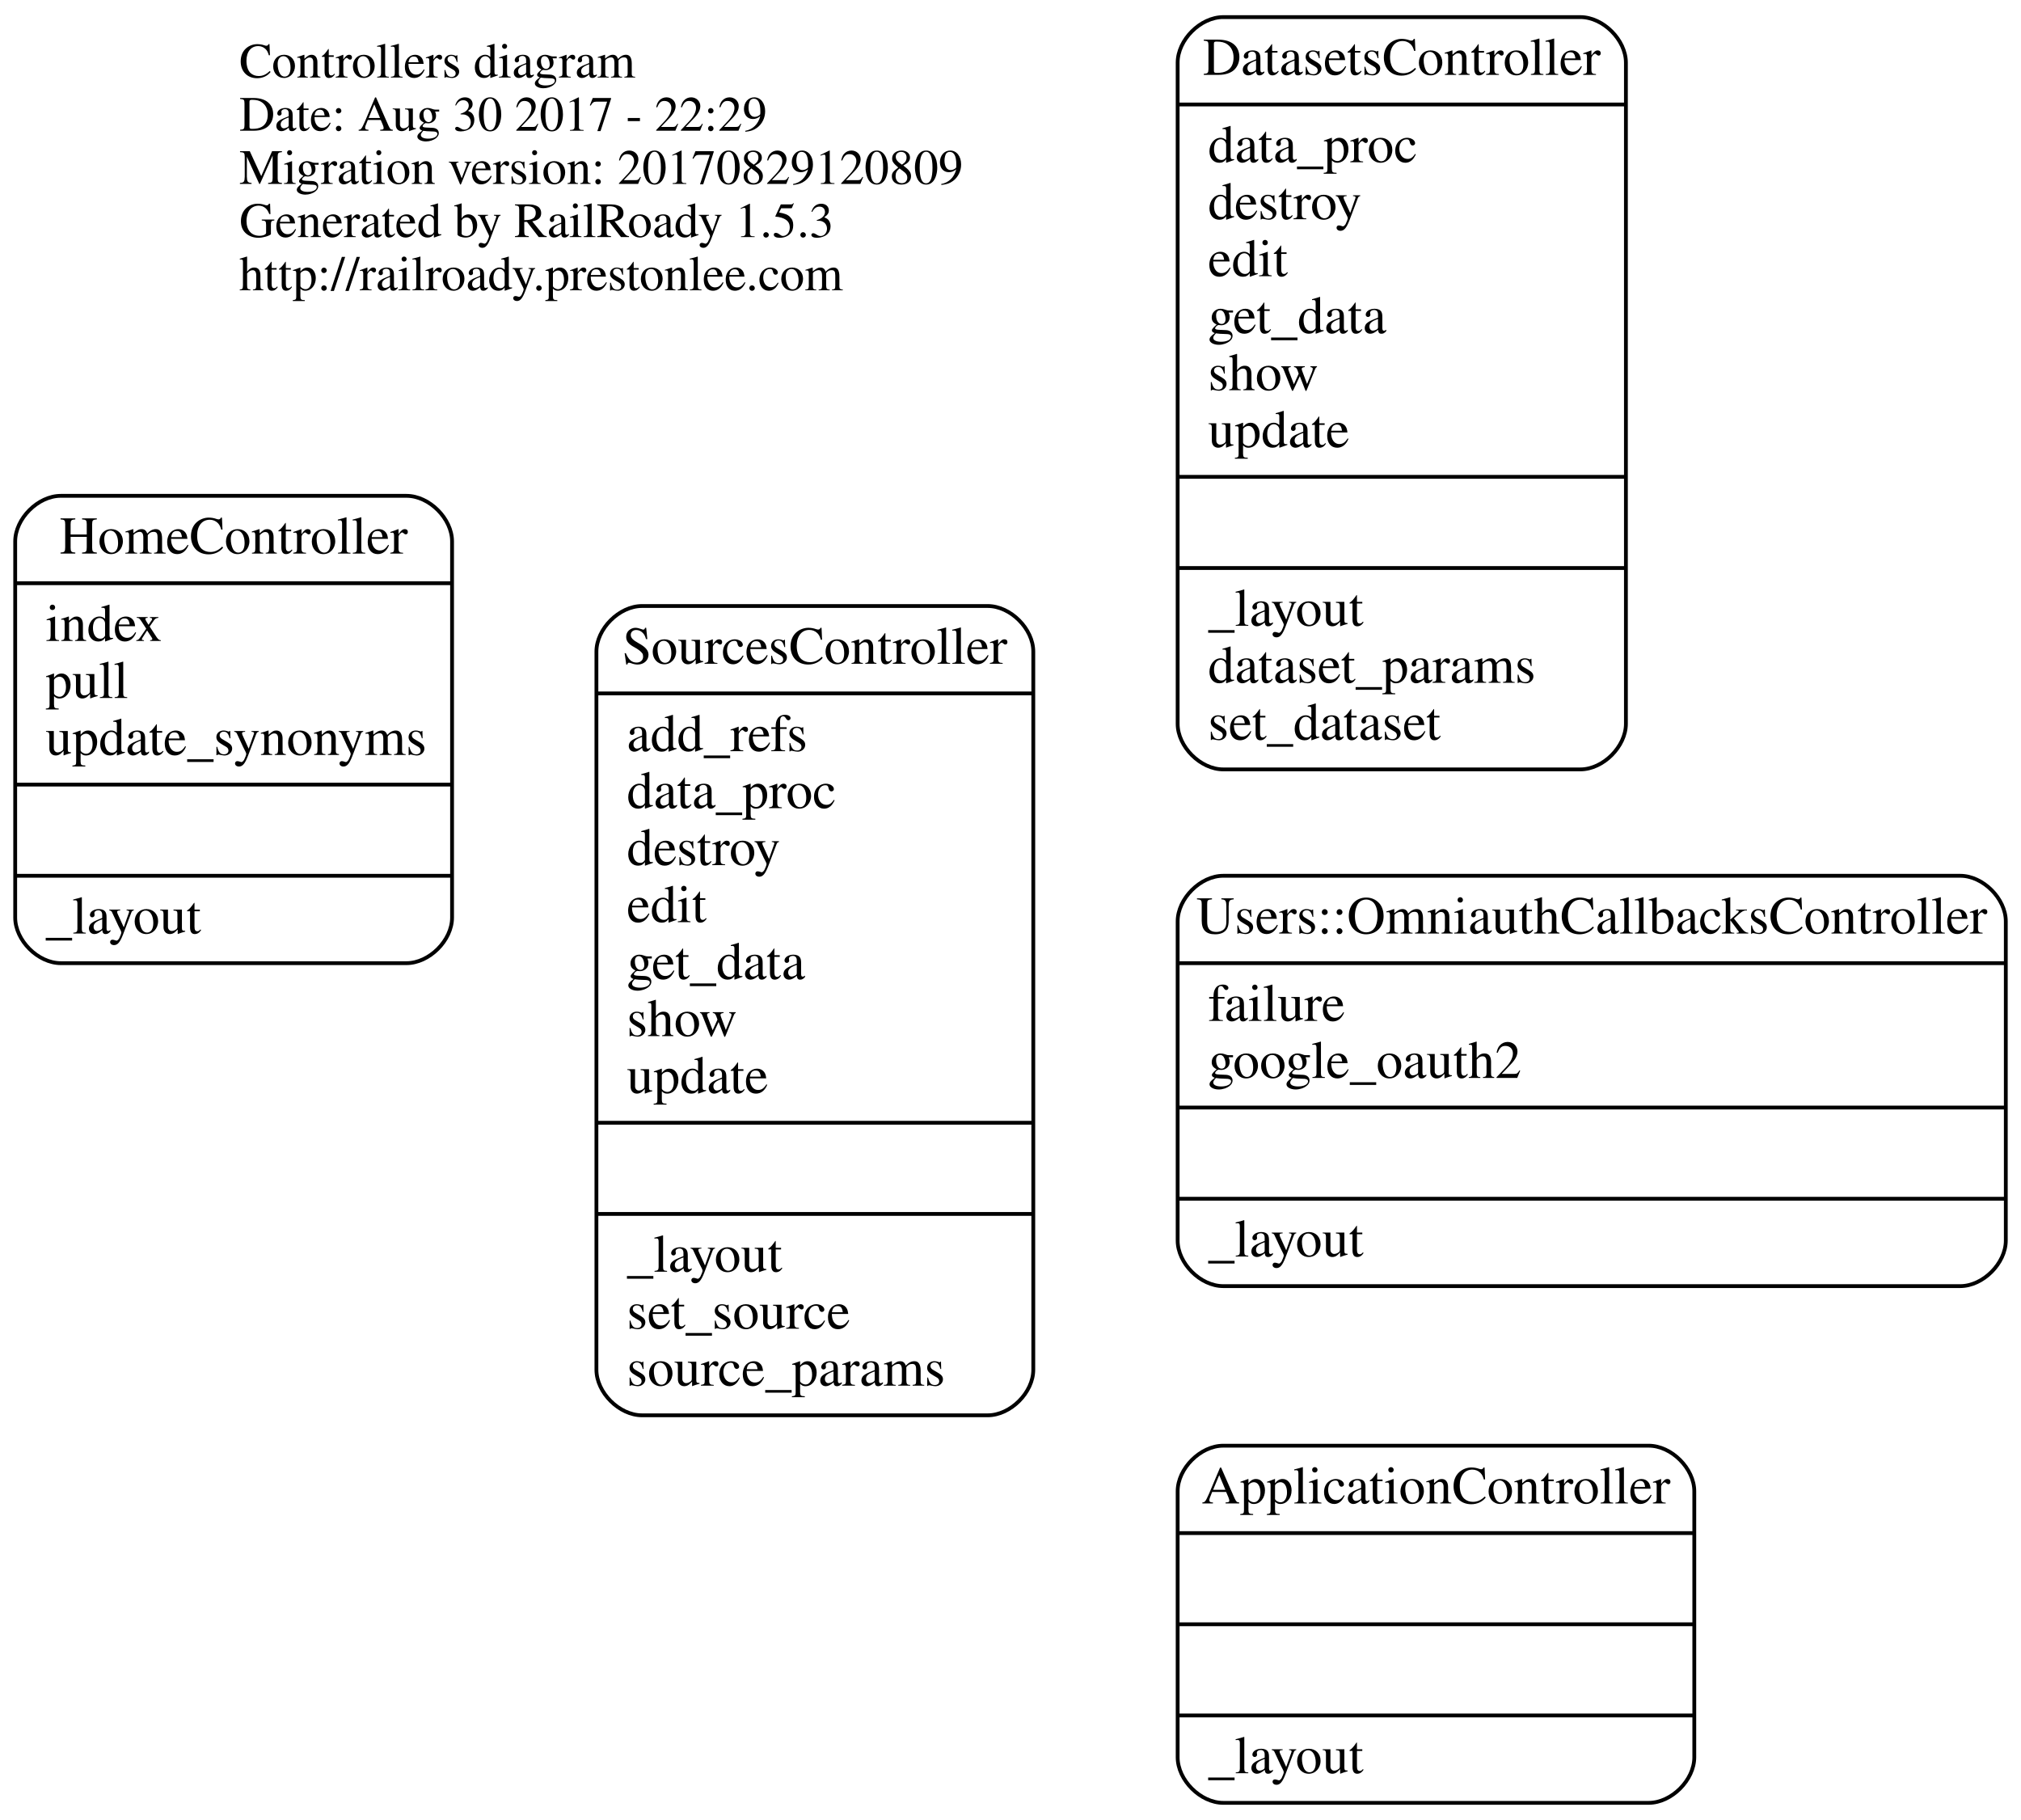
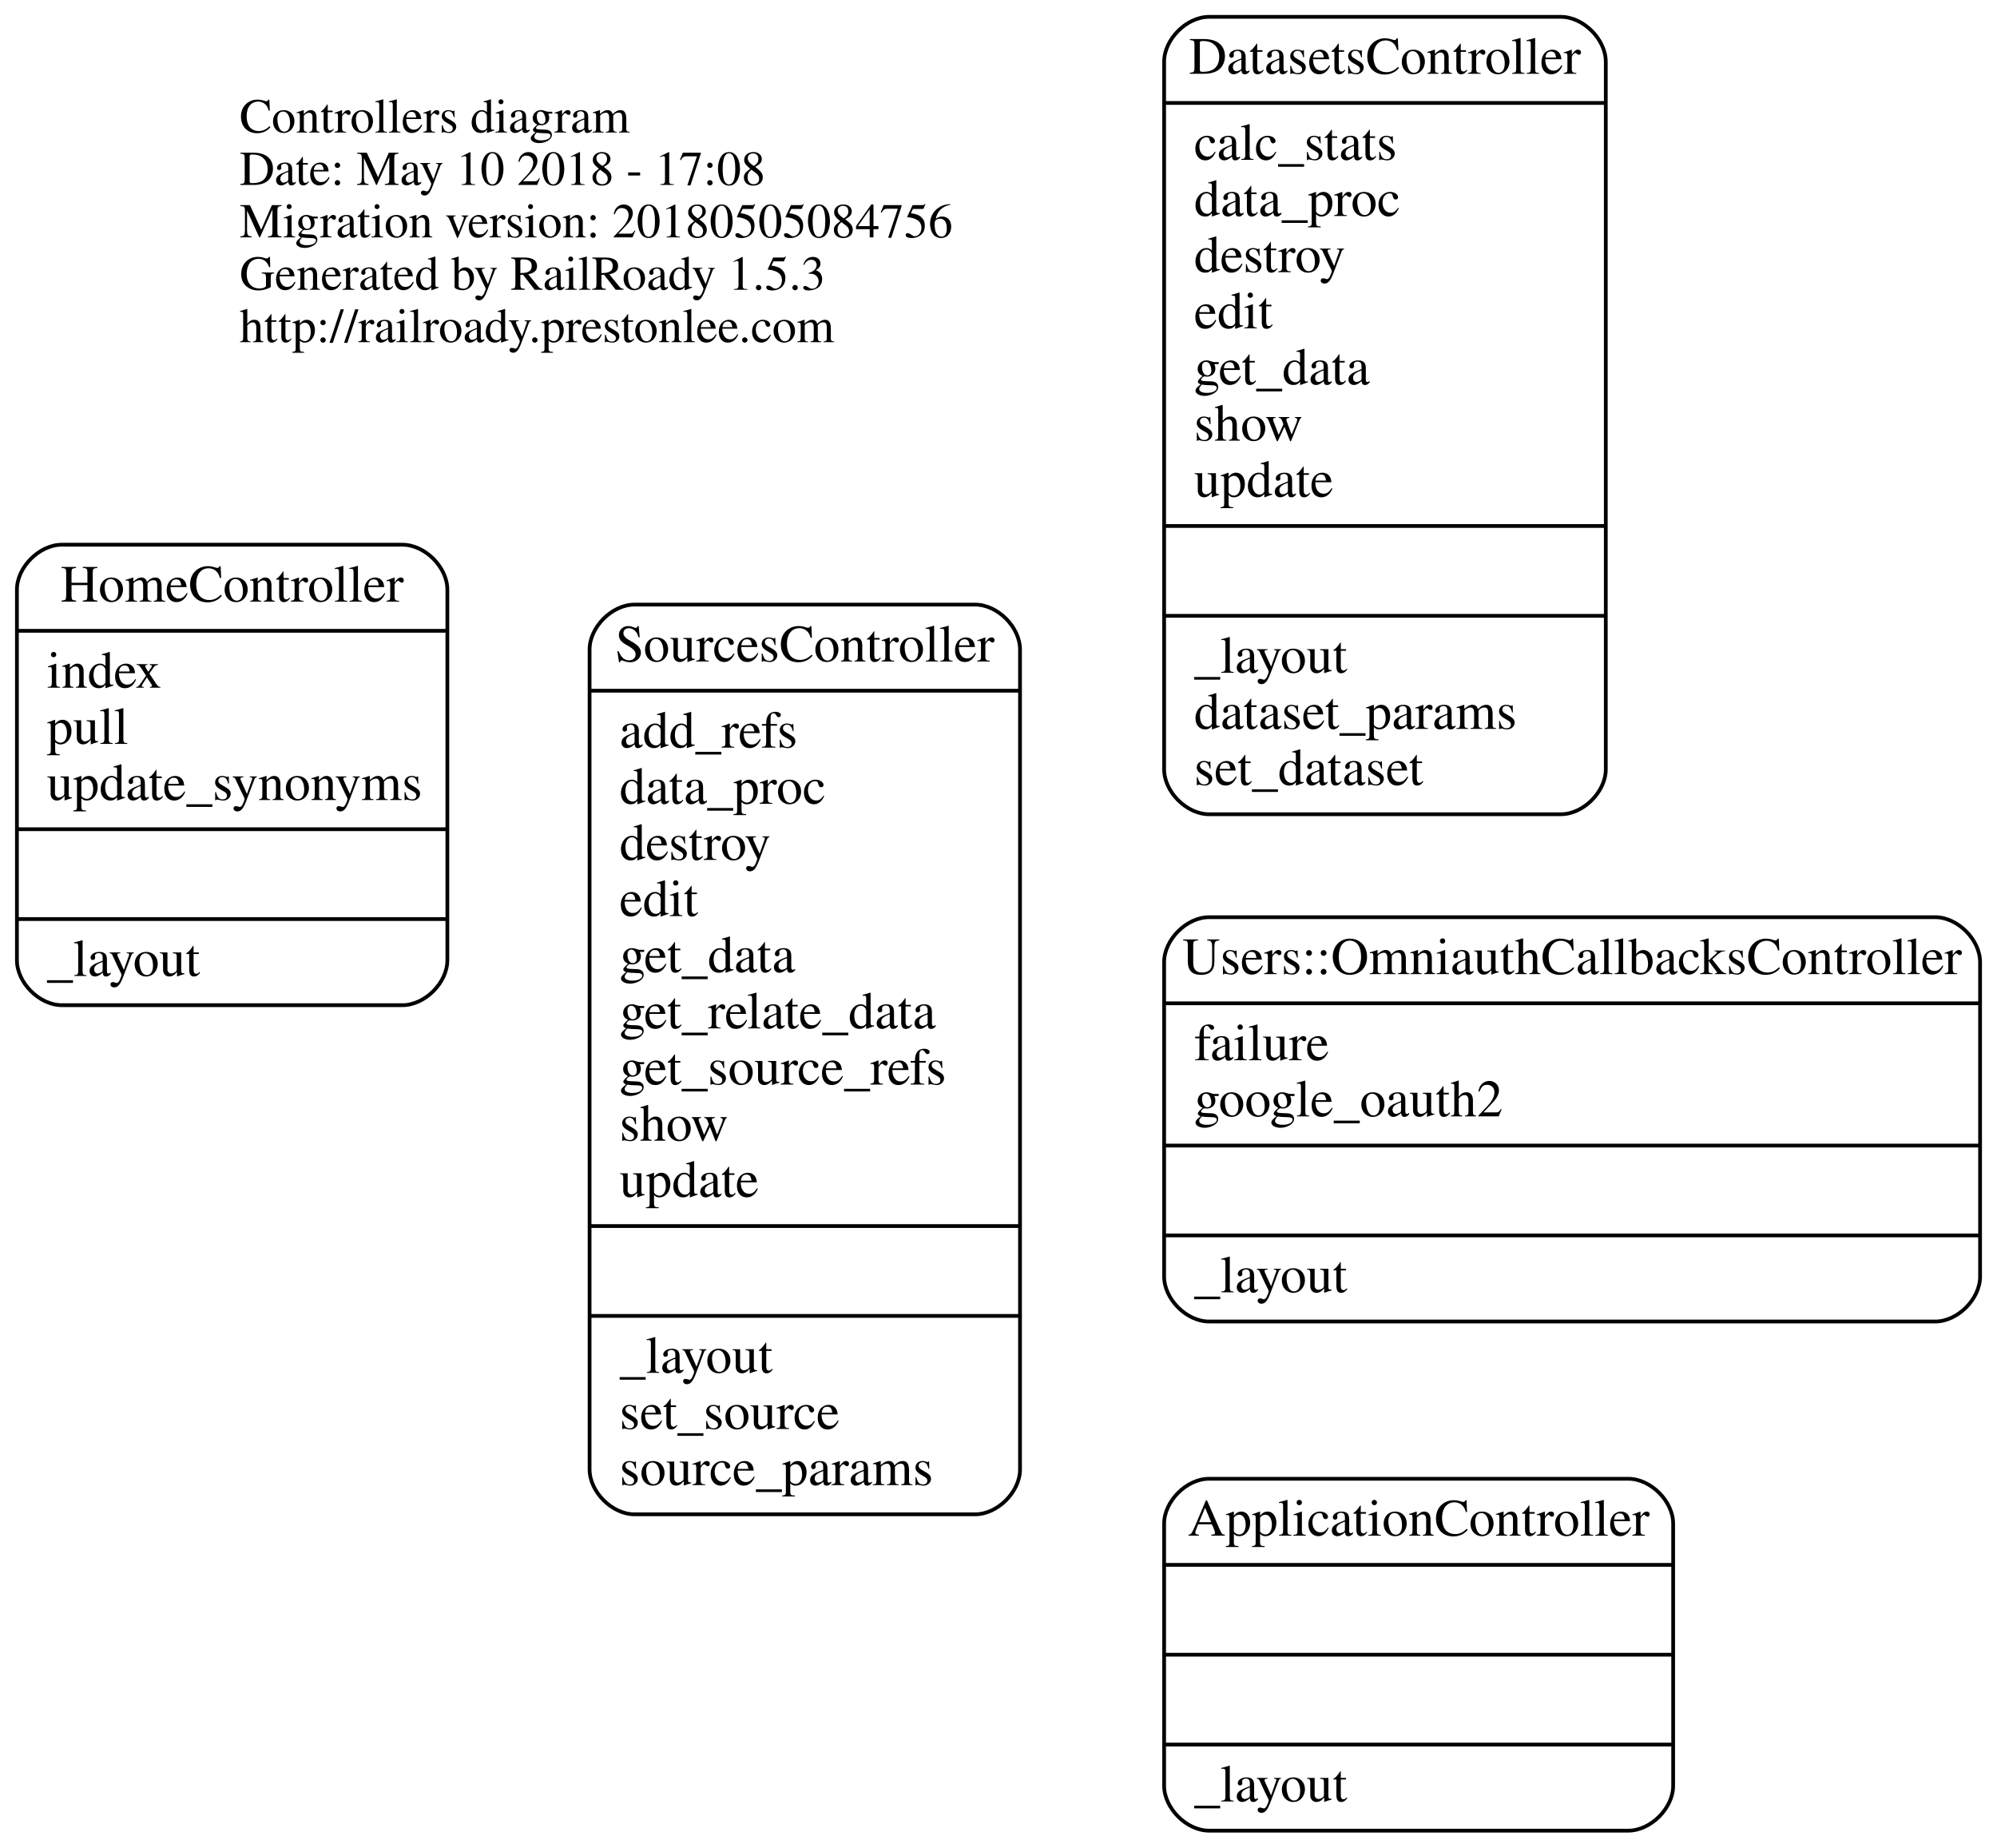
- <svg xmlns="http://www.w3.org/2000/svg" width="532pt" height="479pt" viewBox="0.00 0.00 532.00 479.00">
-   <g id="graph0" class="graph" transform="scale(1 1) rotate(0) translate(4 475)">
-     <polygon fill="none" stroke="none" points="-4,4 -4,-475 528,-475 528,4 -4,4" />
+ <svg xmlns="http://www.w3.org/2000/svg" width="533pt" height="493pt" viewBox="0.00 0.00 532.50 493.50">
+   <g id="graph0" class="graph" transform="scale(1 1) rotate(0) translate(225.5 269)">
+     <polygon fill="none" stroke="none" points="-225.5,224.5 -225.5,-269 307,-269 307,224.5 -225.5,224.5" />
    <g id="node1" class="node">
-       <text text-anchor="start" x="59" y="-454.6" font-family="Times,serif" font-size="13.00">Controllers diagram</text>
-       <text text-anchor="start" x="59" y="-440.6" font-family="Times,serif" font-size="13.00">Date: Aug 30 2017 - 22:29</text>
-       <text text-anchor="start" x="59" y="-426.6" font-family="Times,serif" font-size="13.00">Migration version: 20170829120809</text>
-       <text text-anchor="start" x="59" y="-412.6" font-family="Times,serif" font-size="13.00">Generated by RailRoady 1.5.3</text>
-       <text text-anchor="start" x="59" y="-398.6" font-family="Times,serif" font-size="13.00">http://railroady.prestonlee.com</text>
+       <text text-anchor="start" x="-162" y="-233.6" font-family="Times,serif" font-size="13.00">Controllers diagram</text>
+       <text text-anchor="start" x="-162" y="-219.6" font-family="Times,serif" font-size="13.00">Date: May 10 2018 - 17:08</text>
+       <text text-anchor="start" x="-162" y="-205.6" font-family="Times,serif" font-size="13.00">Migration version: 20180505084756</text>
+       <text text-anchor="start" x="-162" y="-191.6" font-family="Times,serif" font-size="13.00">Generated by RailRoady 1.5.3</text>
+       <text text-anchor="start" x="-162" y="-177.6" font-family="Times,serif" font-size="13.00">http://railroady.prestonlee.com</text>
    </g>
    <g id="node2" class="node">
-       <path fill="none" stroke="black" d="M318,-0.5C318,-0.5 430,-0.5 430,-0.5 436,-0.5 442,-6.5 442,-12.5 442,-12.5 442,-82.5 442,-82.5 442,-88.5 436,-94.5 430,-94.5 430,-94.5 318,-94.5 318,-94.5 312,-94.5 306,-88.5 306,-82.5 306,-82.5 306,-12.5 306,-12.5 306,-6.5 312,-0.5 318,-0.5" />
-       <text text-anchor="middle" x="374" y="-79.3" font-family="Times,serif" font-size="14.00">ApplicationController</text>
-       <polyline fill="none" stroke="black" points="306,-71.5 442,-71.5 " />
-       <polyline fill="none" stroke="black" points="306,-47.5 442,-47.5 " />
-       <polyline fill="none" stroke="black" points="306,-23.5 442,-23.5 " />
-       <text text-anchor="start" x="314" y="-8.3" font-family="Times,serif" font-size="14.00">_layout</text>
+       <path fill="none" stroke="black" d="M97,220C97,220 209,220 209,220 215,220 221,214 221,208 221,208 221,138 221,138 221,132 215,126 209,126 209,126 97,126 97,126 91,126 85,132 85,138 85,138 85,208 85,208 85,214 91,220 97,220" />
+       <text text-anchor="middle" x="153" y="141.2" font-family="Times,serif" font-size="14.00">ApplicationController</text>
+       <polyline fill="none" stroke="black" points="85,149 221,149 " />
+       <polyline fill="none" stroke="black" points="85,173 221,173 " />
+       <polyline fill="none" stroke="black" points="85,197 221,197 " />
+       <text text-anchor="start" x="93" y="212.2" font-family="Times,serif" font-size="14.00">_layout</text>
    </g>
    <g id="node3" class="node">
-       <path fill="none" stroke="black" d="M318,-272.5C318,-272.5 412,-272.5 412,-272.5 418,-272.5 424,-278.5 424,-284.5 424,-284.5 424,-458.5 424,-458.5 424,-464.5 418,-470.5 412,-470.5 412,-470.5 318,-470.5 318,-470.5 312,-470.5 306,-464.5 306,-458.5 306,-458.5 306,-284.5 306,-284.5 306,-278.5 312,-272.5 318,-272.5" />
-       <text text-anchor="middle" x="365" y="-455.3" font-family="Times,serif" font-size="14.00">DatasetsController</text>
-       <polyline fill="none" stroke="black" points="306,-447.5 424,-447.5 " />
-       <text text-anchor="start" x="314" y="-432.3" font-family="Times,serif" font-size="14.00">data_proc</text>
-       <text text-anchor="start" x="314" y="-417.3" font-family="Times,serif" font-size="14.00">destroy</text>
-       <text text-anchor="start" x="314" y="-402.3" font-family="Times,serif" font-size="14.00">edit</text>
-       <text text-anchor="start" x="314" y="-387.3" font-family="Times,serif" font-size="14.00">get_data</text>
-       <text text-anchor="start" x="314" y="-372.3" font-family="Times,serif" font-size="14.00">show</text>
-       <text text-anchor="start" x="314" y="-357.3" font-family="Times,serif" font-size="14.00">update</text>
-       <polyline fill="none" stroke="black" points="306,-349.5 424,-349.5 " />
-       <polyline fill="none" stroke="black" points="306,-325.5 424,-325.5 " />
-       <text text-anchor="start" x="314" y="-310.3" font-family="Times,serif" font-size="14.00">_layout</text>
-       <text text-anchor="start" x="314" y="-295.3" font-family="Times,serif" font-size="14.00">dataset_params</text>
-       <text text-anchor="start" x="314" y="-280.3" font-family="Times,serif" font-size="14.00">set_dataset</text>
+       <path fill="none" stroke="black" d="M97,84C97,84 291,84 291,84 297,84 303,78 303,72 303,72 303,-12 303,-12 303,-18 297,-24 291,-24 291,-24 97,-24 97,-24 91,-24 85,-18 85,-12 85,-12 85,72 85,72 85,78 91,84 97,84" />
+       <text text-anchor="middle" x="194" y="-8.8" font-family="Times,serif" font-size="14.00">Users::OmniauthCallbacksController</text>
+       <polyline fill="none" stroke="black" points="85,-1 303,-1 " />
+       <text text-anchor="start" x="93" y="14.2" font-family="Times,serif" font-size="14.00">failure</text>
+       <text text-anchor="start" x="93" y="29.2" font-family="Times,serif" font-size="14.00">google_oauth2</text>
+       <polyline fill="none" stroke="black" points="85,37 303,37 " />
+       <polyline fill="none" stroke="black" points="85,61 303,61 " />
+       <text text-anchor="start" x="93" y="76.2" font-family="Times,serif" font-size="14.00">_layout</text>
    </g>
    <g id="node4" class="node">
-       <path fill="none" stroke="black" d="M12,-221.5C12,-221.5 103,-221.5 103,-221.5 109,-221.5 115,-227.5 115,-233.5 115,-233.5 115,-332.5 115,-332.5 115,-338.5 109,-344.5 103,-344.5 103,-344.5 12,-344.5 12,-344.5 6,-344.5 -2.84217e-14,-338.5 -2.84217e-14,-332.5 -2.84217e-14,-332.5 -2.84217e-14,-233.5 -2.84217e-14,-233.5 -2.84217e-14,-227.5 6,-221.5 12,-221.5" />
-       <text text-anchor="middle" x="57.5" y="-329.3" font-family="Times,serif" font-size="14.00">HomeController</text>
-       <polyline fill="none" stroke="black" points="-2.84217e-14,-321.5 115,-321.5 " />
-       <text text-anchor="start" x="8" y="-306.3" font-family="Times,serif" font-size="14.00">index</text>
-       <text text-anchor="start" x="8" y="-291.3" font-family="Times,serif" font-size="14.00">pull</text>
-       <text text-anchor="start" x="8" y="-276.3" font-family="Times,serif" font-size="14.00">update_synonyms</text>
-       <polyline fill="none" stroke="black" points="-2.84217e-14,-268.5 115,-268.5 " />
-       <polyline fill="none" stroke="black" points="-2.84217e-14,-244.5 115,-244.5 " />
-       <text text-anchor="start" x="8" y="-229.3" font-family="Times,serif" font-size="14.00">_layout</text>
+       <path fill="none" stroke="black" d="M-56.5,135.5C-56.5,135.5 34.5,135.5 34.5,135.5 40.5,135.5 46.5,129.5 46.5,123.5 46.5,123.5 46.5,-95.5 46.5,-95.5 46.5,-101.5 40.5,-107.5 34.5,-107.5 34.5,-107.5 -56.5,-107.5 -56.5,-107.5 -62.5,-107.5 -68.5,-101.5 -68.5,-95.5 -68.5,-95.5 -68.5,123.5 -68.5,123.5 -68.5,129.5 -62.5,135.5 -56.5,135.5" />
+       <text text-anchor="middle" x="-11" y="-92.3" font-family="Times,serif" font-size="14.00">SourcesController</text>
+       <polyline fill="none" stroke="black" points="-68.5,-84.5 46.5,-84.5 " />
+       <text text-anchor="start" x="-60.5" y="-69.3" font-family="Times,serif" font-size="14.00">add_refs</text>
+       <text text-anchor="start" x="-60.5" y="-54.3" font-family="Times,serif" font-size="14.00">data_proc</text>
+       <text text-anchor="start" x="-60.5" y="-39.3" font-family="Times,serif" font-size="14.00">destroy</text>
+       <text text-anchor="start" x="-60.5" y="-24.3" font-family="Times,serif" font-size="14.00">edit</text>
+       <text text-anchor="start" x="-60.5" y="-9.3" font-family="Times,serif" font-size="14.00">get_data</text>
+       <text text-anchor="start" x="-60.5" y="5.7" font-family="Times,serif" font-size="14.00">get_relate_data</text>
+       <text text-anchor="start" x="-60.5" y="20.7" font-family="Times,serif" font-size="14.00">get_source_refs</text>
+       <text text-anchor="start" x="-60.5" y="35.7" font-family="Times,serif" font-size="14.00">show</text>
+       <text text-anchor="start" x="-60.5" y="50.7" font-family="Times,serif" font-size="14.00">update</text>
+       <polyline fill="none" stroke="black" points="-68.5,58.5 46.5,58.5 " />
+       <polyline fill="none" stroke="black" points="-68.5,82.5 46.5,82.5 " />
+       <text text-anchor="start" x="-60.5" y="97.7" font-family="Times,serif" font-size="14.00">_layout</text>
+       <text text-anchor="start" x="-60.5" y="112.7" font-family="Times,serif" font-size="14.00">set_source</text>
+       <text text-anchor="start" x="-60.5" y="127.7" font-family="Times,serif" font-size="14.00">source_params</text>
    </g>
    <g id="node5" class="node">
-       <path fill="none" stroke="black" d="M165,-102.5C165,-102.5 256,-102.5 256,-102.5 262,-102.5 268,-108.5 268,-114.5 268,-114.5 268,-303.5 268,-303.5 268,-309.5 262,-315.5 256,-315.5 256,-315.5 165,-315.5 165,-315.5 159,-315.5 153,-309.5 153,-303.5 153,-303.5 153,-114.5 153,-114.5 153,-108.5 159,-102.5 165,-102.5" />
-       <text text-anchor="middle" x="210.5" y="-300.3" font-family="Times,serif" font-size="14.00">SourcesController</text>
-       <polyline fill="none" stroke="black" points="153,-292.5 268,-292.5 " />
-       <text text-anchor="start" x="161" y="-277.3" font-family="Times,serif" font-size="14.00">add_refs</text>
-       <text text-anchor="start" x="161" y="-262.3" font-family="Times,serif" font-size="14.00">data_proc</text>
-       <text text-anchor="start" x="161" y="-247.3" font-family="Times,serif" font-size="14.00">destroy</text>
-       <text text-anchor="start" x="161" y="-232.3" font-family="Times,serif" font-size="14.00">edit</text>
-       <text text-anchor="start" x="161" y="-217.3" font-family="Times,serif" font-size="14.00">get_data</text>
-       <text text-anchor="start" x="161" y="-202.3" font-family="Times,serif" font-size="14.00">show</text>
-       <text text-anchor="start" x="161" y="-187.3" font-family="Times,serif" font-size="14.00">update</text>
-       <polyline fill="none" stroke="black" points="153,-179.5 268,-179.5 " />
-       <polyline fill="none" stroke="black" points="153,-155.5 268,-155.5 " />
-       <text text-anchor="start" x="161" y="-140.3" font-family="Times,serif" font-size="14.00">_layout</text>
-       <text text-anchor="start" x="161" y="-125.3" font-family="Times,serif" font-size="14.00">set_source</text>
-       <text text-anchor="start" x="161" y="-110.3" font-family="Times,serif" font-size="14.00">source_params</text>
+       <path fill="none" stroke="black" d="M97,-51.5C97,-51.5 191,-51.5 191,-51.5 197,-51.5 203,-57.5 203,-63.5 203,-63.5 203,-252.5 203,-252.5 203,-258.5 197,-264.5 191,-264.5 191,-264.5 97,-264.5 97,-264.5 91,-264.5 85,-258.5 85,-252.5 85,-252.5 85,-63.5 85,-63.5 85,-57.5 91,-51.5 97,-51.5" />
+       <text text-anchor="middle" x="144" y="-249.3" font-family="Times,serif" font-size="14.00">DatasetsController</text>
+       <polyline fill="none" stroke="black" points="85,-241.5 203,-241.5 " />
+       <text text-anchor="start" x="93" y="-226.3" font-family="Times,serif" font-size="14.00">calc_stats</text>
+       <text text-anchor="start" x="93" y="-211.3" font-family="Times,serif" font-size="14.00">data_proc</text>
+       <text text-anchor="start" x="93" y="-196.3" font-family="Times,serif" font-size="14.00">destroy</text>
+       <text text-anchor="start" x="93" y="-181.3" font-family="Times,serif" font-size="14.00">edit</text>
+       <text text-anchor="start" x="93" y="-166.3" font-family="Times,serif" font-size="14.00">get_data</text>
+       <text text-anchor="start" x="93" y="-151.3" font-family="Times,serif" font-size="14.00">show</text>
+       <text text-anchor="start" x="93" y="-136.3" font-family="Times,serif" font-size="14.00">update</text>
+       <polyline fill="none" stroke="black" points="85,-128.5 203,-128.5 " />
+       <polyline fill="none" stroke="black" points="85,-104.5 203,-104.5 " />
+       <text text-anchor="start" x="93" y="-89.3" font-family="Times,serif" font-size="14.00">_layout</text>
+       <text text-anchor="start" x="93" y="-74.3" font-family="Times,serif" font-size="14.00">dataset_params</text>
+       <text text-anchor="start" x="93" y="-59.3" font-family="Times,serif" font-size="14.00">set_dataset</text>
    </g>
    <g id="node6" class="node">
-       <path fill="none" stroke="black" d="M318,-136.5C318,-136.5 512,-136.5 512,-136.5 518,-136.5 524,-142.5 524,-148.5 524,-148.5 524,-232.5 524,-232.5 524,-238.5 518,-244.5 512,-244.5 512,-244.5 318,-244.5 318,-244.5 312,-244.5 306,-238.5 306,-232.5 306,-232.5 306,-148.5 306,-148.5 306,-142.5 312,-136.5 318,-136.5" />
-       <text text-anchor="middle" x="415" y="-229.3" font-family="Times,serif" font-size="14.00">Users::OmniauthCallbacksController</text>
-       <polyline fill="none" stroke="black" points="306,-221.5 524,-221.5 " />
-       <text text-anchor="start" x="314" y="-206.3" font-family="Times,serif" font-size="14.00">failure</text>
-       <text text-anchor="start" x="314" y="-191.3" font-family="Times,serif" font-size="14.00">google_oauth2</text>
-       <polyline fill="none" stroke="black" points="306,-183.5 524,-183.5 " />
-       <polyline fill="none" stroke="black" points="306,-159.5 524,-159.5 " />
-       <text text-anchor="start" x="314" y="-144.3" font-family="Times,serif" font-size="14.00">_layout</text>
+       <path fill="none" stroke="black" d="M-209.5,-0.5C-209.5,-0.5 -118.5,-0.5 -118.5,-0.5 -112.5,-0.5 -106.5,-6.5 -106.5,-12.5 -106.5,-12.5 -106.5,-111.5 -106.5,-111.5 -106.5,-117.5 -112.5,-123.5 -118.5,-123.5 -118.5,-123.5 -209.5,-123.5 -209.5,-123.5 -215.5,-123.5 -221.5,-117.5 -221.5,-111.5 -221.5,-111.5 -221.5,-12.5 -221.5,-12.5 -221.5,-6.5 -215.5,-0.5 -209.5,-0.5" />
+       <text text-anchor="middle" x="-164" y="-108.3" font-family="Times,serif" font-size="14.00">HomeController</text>
+       <polyline fill="none" stroke="black" points="-221.5,-100.5 -106.5,-100.5 " />
+       <text text-anchor="start" x="-213.5" y="-85.3" font-family="Times,serif" font-size="14.00">index</text>
+       <text text-anchor="start" x="-213.5" y="-70.3" font-family="Times,serif" font-size="14.00">pull</text>
+       <text text-anchor="start" x="-213.5" y="-55.3" font-family="Times,serif" font-size="14.00">update_synonyms</text>
+       <polyline fill="none" stroke="black" points="-221.5,-47.5 -106.5,-47.5 " />
+       <polyline fill="none" stroke="black" points="-221.5,-23.5 -106.5,-23.5 " />
+       <text text-anchor="start" x="-213.5" y="-8.3" font-family="Times,serif" font-size="14.00">_layout</text>
    </g>
  </g>
</svg>
